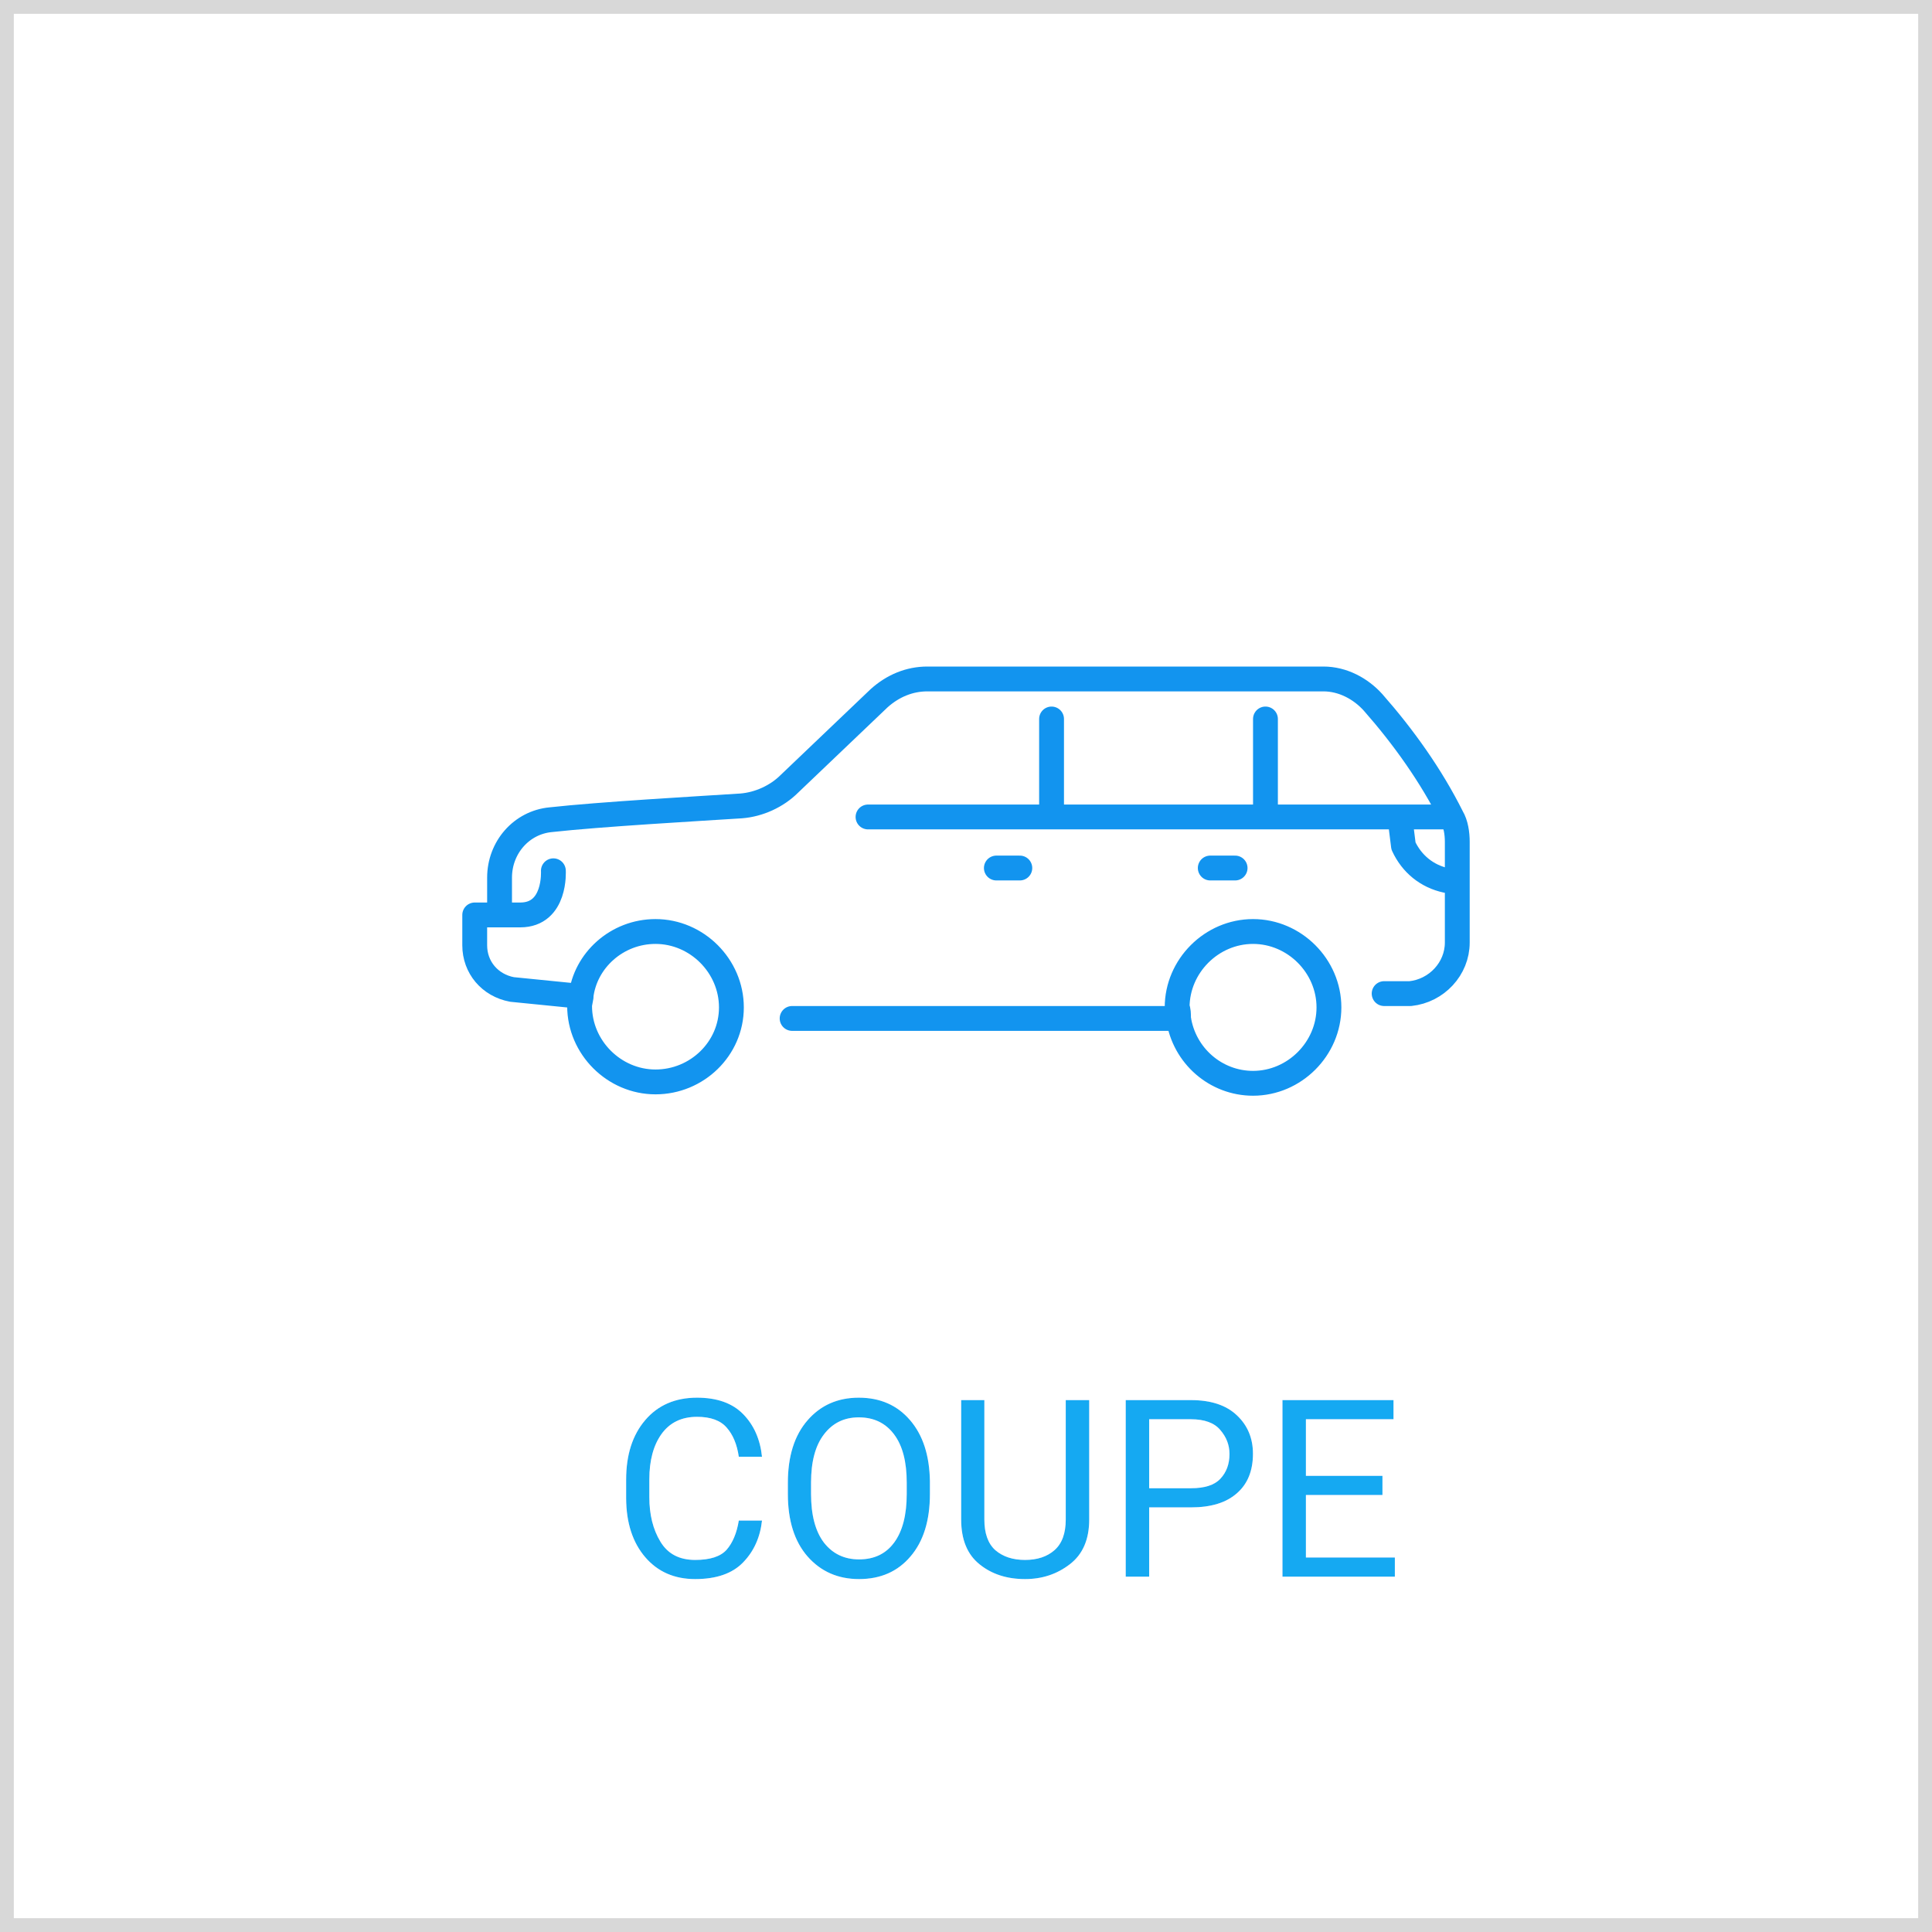
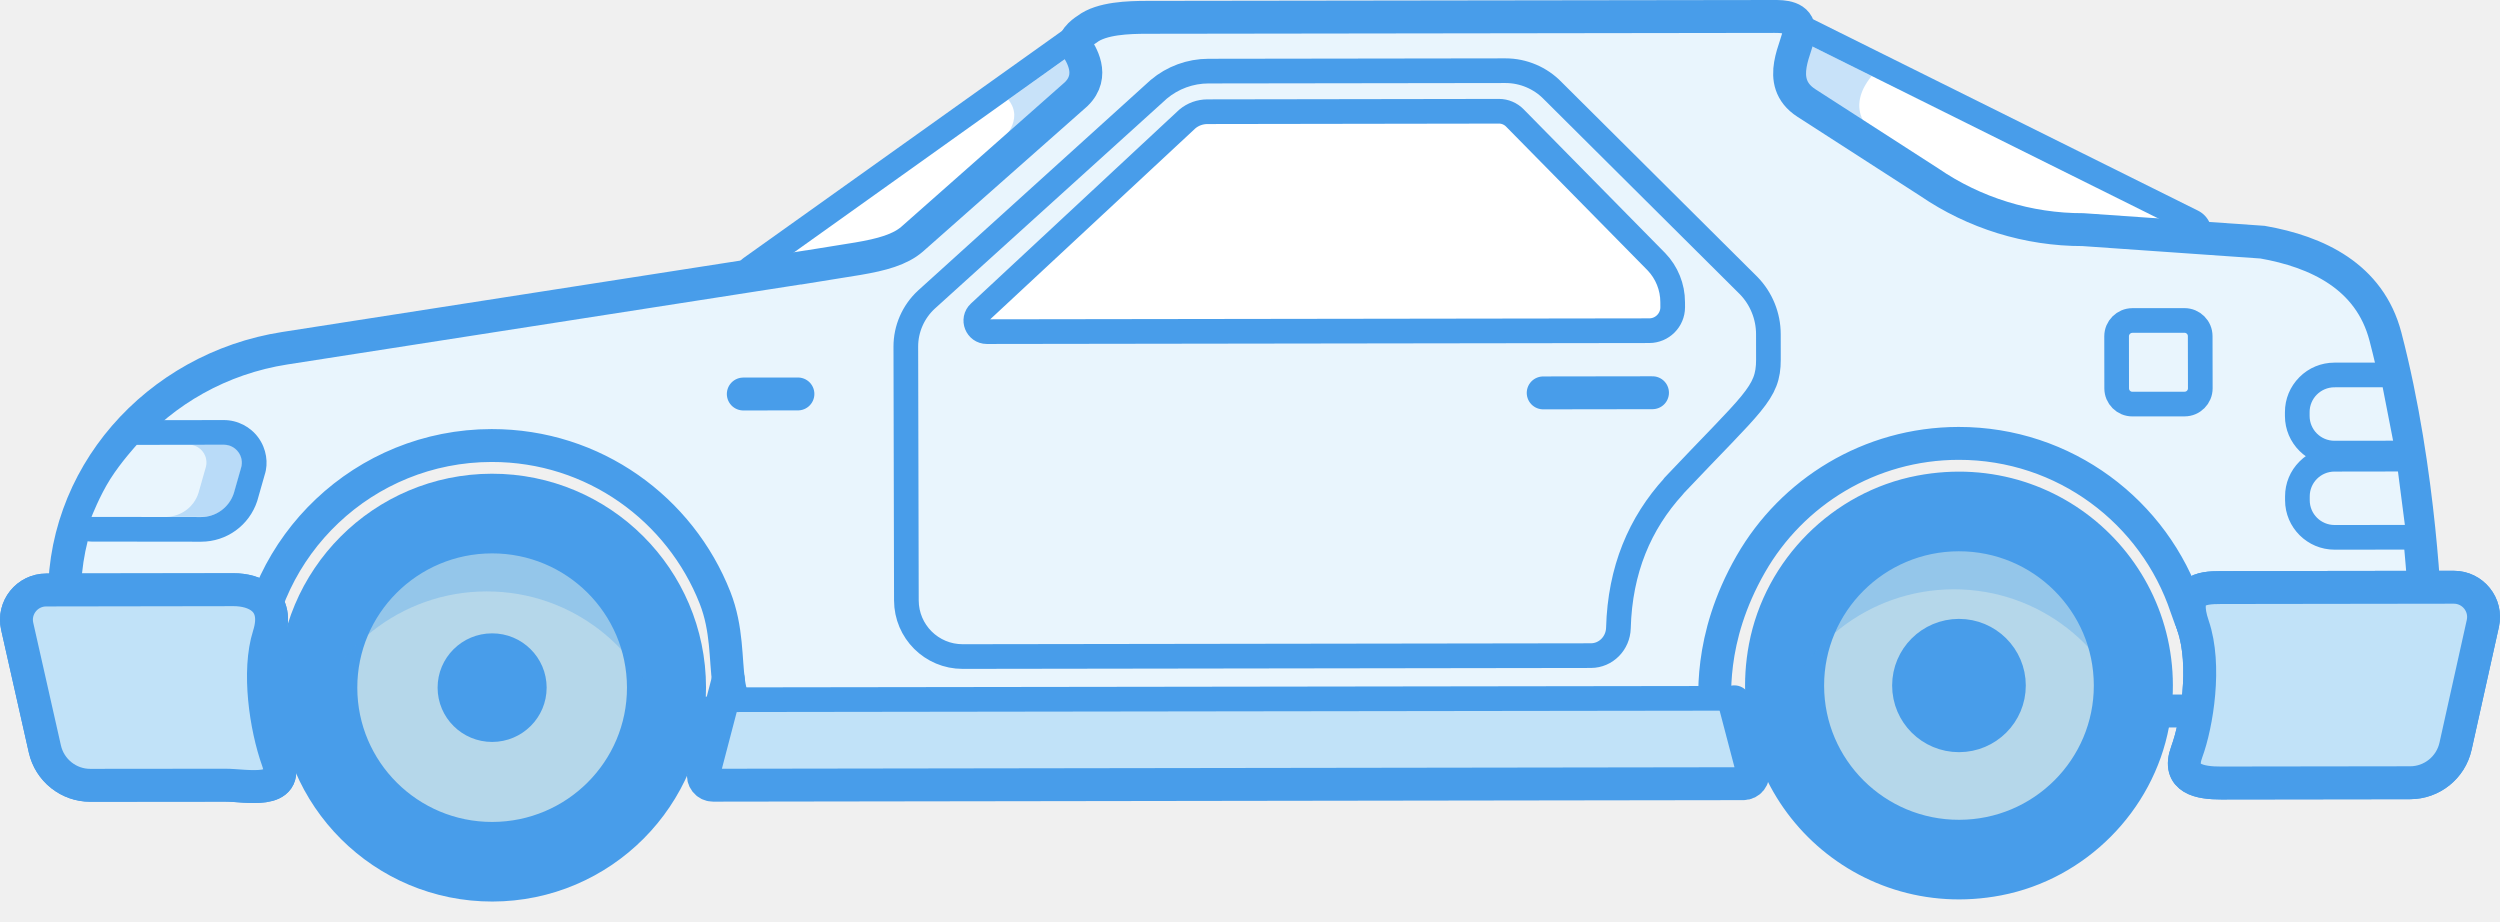
- <svg xmlns="http://www.w3.org/2000/svg" width="112px" height="112px" viewBox="0 0 112 112" version="1.1">
-   <defs />
+ <svg xmlns="http://www.w3.org/2000/svg" width="76px" height="28px" viewBox="0 0 76 28" version="1.1">
  <g id="Page-1" stroke="none" stroke-width="1" fill="none" fill-rule="evenodd">
-     <g id="Body-Type" transform="translate(-24, -224)">
-       <g id="Box---Body-Type" transform="translate(24, 224)">
-         <rect id="Rectangle" stroke="#D8D8D8" stroke-width="0.8" fill="#FFFFFF" x="0.4" y="0.4" width="111.2" height="111.2" />
-         <g id="Box-Text" transform="translate(2.4, 78.4)" stroke-width="1">
-           <g id="TEXT">
-             <rect id="white-bg" fill="#FFFFFF" x="0" y="0" width="107" height="16.8" />
-             <text font-family="Roboto-Regular, Roboto" font-size="14.4" font-weight="normal" fill="#1294EF">
-               <tspan x="56" y="13" text-anchor="middle">COUPE</tspan>
-             </text>
-             <g id="color-/-grey" style="mix-blend-mode: overlay;" fill="#989898">
-               <rect id="color" x="0" y="0" width="107.128" height="17.2" />
-             </g>
-           </g>
-         </g>
-         <g id="SUV-icon" transform="translate(25.6, 38.4)" stroke-width="1">
-           <g id="Group">
-             <rect id="white-bg" fill="#FFFFFF" x="0" y="0" width="60.8" height="25.6" />
-             <path d="M32.16,11.92 L33.52,11.92 M44.56,11.92 L46,11.92 M54.64,19.2 L56.16,19.2 C57.68,19.04 58.88,17.76 58.88,16.24 L58.88,10.4 C58.88,9.92 58.8,9.36 58.56,8.96 C57.36,6.56 55.76,4.32 54,2.32 C53.28,1.52 52.24,0.96 51.12,0.96 L28.16,0.96 C27.12,0.96 26.16,1.36 25.36,2.08 L20.16,7.04 C19.44,7.76 18.4,8.24 17.36,8.32 C14.88,8.48 9.2,8.8 6.32,9.12 C4.64,9.28 3.36,10.72 3.36,12.48 L3.36,14.64 L1.92,14.64 L1.92,16.4 C1.92,17.68 2.8,18.72 4.08,18.96 L8.08,19.36 M42.72,20.64 L20.32,20.64" id="Shape" stroke="#000000" stroke-width="1.44" stroke-linecap="round" stroke-linejoin="round" />
-             <path d="M8.08,19.36 C8.08,19.52 8,19.76 8,19.92 C8,22.32 10,24.32 12.4,24.32 C14.8,24.32 16.8,22.4 16.8,20 C16.8,17.6 14.8,15.6 12.4,15.6 C10.16,15.6 8.32,17.28 8.08,19.36 M42.72,20.64 C43.04,22.8 44.88,24.4 47.04,24.4 C49.44,24.4 51.44,22.4 51.44,20 C51.44,17.6 49.44,15.6 47.04,15.6 C44.64,15.6 42.64,17.6 42.64,20 C42.72,20.16 42.72,20.4 42.72,20.64 M24.72,8.96 L58.24,8.96 M35.36,3.28 L35.36,8.8 M47.76,3.28 L47.76,8.8 M6.48,12.08 C6.48,12.08 6.64,14.64 4.56,14.64 L3.44,14.64 M58.24,12.64 C57.12,12.4 56.24,11.68 55.76,10.64 L55.6,9.36" id="Shape" stroke="#000000" stroke-width="1.44" stroke-linecap="round" stroke-linejoin="round" />
-             <g id="color-/-grey" style="mix-blend-mode: screen;" fill="#1294EF">
-               <rect id="color" x="0" y="0" width="61.073" height="26.306" />
-             </g>
-           </g>
-         </g>
+     <g id="Car-Model-Icons" transform="translate(-150, -244)">
+       <g id="COUPE" transform="translate(150, 244)">
+         <path d="M23.047,8.825 C22.9,8.825 22.762,8.738 22.702,8.598 C22.633,8.435 22.686,8.246 22.829,8.145 L32.497,1.25 C32.561,1.204 32.637,1.179 32.715,1.179 C32.725,1.179 32.735,1.179 32.745,1.181 C33.317,1.228 33.665,1.417 33.782,1.744 C33.89,2.05 33.767,2.392 33.435,2.711 L27.979,7.55 C27.535,7.936 26.925,8.101 26.145,8.235 L23.118,8.818 C23.094,8.822 23.07,8.825 23.047,8.825" id="Fill-1" fill="#FFFFFF" />
+         <path d="M32.714,0.804 C32.559,0.804 32.406,0.853 32.279,0.945 L22.611,7.838 C22.324,8.043 22.219,8.421 22.358,8.745 C22.478,9.024 22.751,9.2 23.046,9.2 C23.094,9.2 23.141,9.195 23.189,9.185 L26.224,8.601 C27.052,8.46 27.717,8.274 28.222,7.835 L33.672,3.001 C34.133,2.561 34.293,2.063 34.136,1.619 C33.965,1.141 33.508,0.867 32.776,0.806 C32.755,0.805 32.735,0.804 32.714,0.804 M32.714,1.554 C33.664,1.633 33.536,2.094 33.175,2.439 L27.73,7.269 C27.36,7.59 26.808,7.742 26.082,7.864 L23.047,8.45 L32.714,1.554" id="Fill-3" fill="#489DEA" />
+         <path d="M60.987,7.435 C60.912,7.435 60.839,7.412 60.777,7.37 L53.243,2.243 C53.156,2.184 53.097,2.09 53.083,1.986 C53.068,1.882 53.097,1.777 53.164,1.695 L53.94,0.746 C54.013,0.656 54.121,0.608 54.23,0.608 C54.287,0.608 54.343,0.621 54.397,0.647 L66.653,6.74 C66.809,6.817 66.891,6.992 66.851,7.162 C66.811,7.331 66.66,7.451 66.486,7.451 L60.987,7.435 Z" id="Fill-5" fill="#FFFFFF" />
+         <path d="M54.23,0.232 C54.011,0.232 53.795,0.329 53.649,0.508 L52.874,1.458 C52.74,1.621 52.681,1.832 52.711,2.04 C52.742,2.248 52.858,2.434 53.032,2.552 L60.566,7.68 C60.689,7.764 60.835,7.809 60.986,7.81 L66.484,7.825 L66.486,7.825 C66.834,7.825 67.136,7.586 67.216,7.248 C67.296,6.909 67.132,6.559 66.82,6.404 L54.564,0.311 C54.458,0.258 54.343,0.232 54.23,0.232 M54.23,0.982 L66.486,7.075 L60.988,7.06 L53.454,1.932 L54.23,0.982" id="Fill-7" fill="#489DEA" />
+         <path d="M54.935,1.333 L54.188,2.297 L57.001,4.095 C57.001,4.095 55.996,3.416 56.899,2.309 C55.619,1.659 54.935,1.333 54.935,1.333" id="Fill-9" fill-opacity="0.3" fill="#489DEA" />
+         <path d="M32.433,1.756 L32.742,2.243 L30.452,4.262 C30.452,4.262 31.157,3.649 30.651,3.027 L32.433,1.756 Z" id="Fill-11" fill-opacity="0.3" fill="#489DEA" />
+         <polygon id="Stroke-13" stroke="#489DEA" stroke-linecap="round" stroke-linejoin="round" points="68.736 12.186 11.059 12.269 5.921 21.701 69.352 21.61" />
+         <path d="M73.735,18.817 C73.735,18.817 73.6,14.369 72.517,10.231 C72.038,8.398 70.433,7.652 68.783,7.362 L63.324,6.981 C61.658,6.984 60.022,6.478 58.647,5.536 L54.913,3.13 C53.916,2.485 54.69,1.383 54.69,0.962 C54.689,0.502 54.196,0.5 53.94,0.5 L34.868,0.527 C34.314,0.528 33.486,0.55 33.047,0.888 C33.047,0.888 32.57,1.18 32.71,1.401 C32.848,1.622 33.307,2.289 32.714,2.864 L27.73,7.269 C27.361,7.59 26.808,7.741 26.083,7.864 L24.435,8.13 L24.431,8.128 L8.658,10.586 C4.761,11.193 1.784,14.515 1.968,18.455 C2.014,19.44 2.506,20.361 3.306,20.946 L3.392,21.009 C4.205,21.604 5.19,21.925 6.197,21.924 C7.024,21.923 7.63,21.197 7.68,20.372 C7.917,16.565 11.076,13.549 14.942,13.544 C18.058,13.539 20.681,15.481 21.738,18.174 C22.485,20.078 21.498,21.902 23.542,21.899 C29.092,21.891 46.038,21.867 52.143,21.858 C52.142,21.31 51.903,19.452 53.224,17.147 C54.479,14.959 56.837,13.483 59.54,13.479 C62.76,13.475 65.498,15.562 66.463,18.461 C67.044,20.207 68.328,21.835 70.169,21.832 C71.984,21.829 73.958,20.619 73.735,18.817" id="Fill-15" fill="#E9F5FD" />
+         <path d="M73.735,18.817 C73.735,18.817 73.6,14.369 72.517,10.231 C72.038,8.398 70.433,7.652 68.783,7.362 L63.324,6.981 C61.658,6.984 60.022,6.478 58.647,5.536 L54.913,3.13 C53.916,2.485 54.69,1.383 54.69,0.962 C54.689,0.502 54.196,0.5 53.94,0.5 L34.868,0.527 C34.314,0.528 33.486,0.55 33.047,0.888 C33.047,0.888 32.57,1.18 32.71,1.401 C32.848,1.622 33.307,2.289 32.714,2.864 L27.73,7.269 C27.361,7.59 26.808,7.741 26.083,7.864 L24.435,8.13 L24.431,8.128 L8.658,10.586 C4.761,11.193 1.784,14.515 1.968,18.455 C2.014,19.44 2.506,20.361 3.306,20.946 L3.392,21.009 C4.205,21.604 5.19,21.925 6.197,21.924 C7.024,21.923 7.63,21.197 7.68,20.372 C7.917,16.565 11.076,13.549 14.942,13.544 C18.058,13.539 20.681,15.481 21.738,18.174 C22.485,20.078 21.498,21.902 23.542,21.899 C29.092,21.891 46.038,21.867 52.143,21.858 C52.142,21.31 51.903,19.452 53.224,17.147 C54.479,14.959 56.837,13.483 59.54,13.479 C62.76,13.475 65.498,15.562 66.463,18.461 C67.044,20.207 68.328,21.835 70.169,21.832 C71.984,21.829 73.958,20.619 73.735,18.817 Z" id="Stroke-17" stroke="#489DEA" />
+         <path d="M9.332,20.913 C9.337,24.02 11.86,26.537 14.969,26.532 C18.076,26.527 20.593,24.004 20.588,20.897 C20.584,17.788 18.06,15.272 14.952,15.276 C11.844,15.281 9.327,17.804 9.332,20.913" id="Fill-19" fill="#B5D7EA" />
+         <path d="M9.332,20.913 C9.337,24.02 11.86,26.537 14.969,26.532 C18.076,26.527 20.593,24.004 20.588,20.897 C20.584,17.788 18.06,15.272 14.952,15.276 C11.844,15.281 9.327,17.804 9.332,20.913 Z" id="Stroke-21" stroke="#489DEA" stroke-linecap="round" stroke-linejoin="round" />
+         <path d="M10.487,20.911 C10.491,23.372 12.496,25.366 14.967,25.362 C17.438,25.358 19.439,23.359 19.435,20.898 C19.431,18.437 17.425,16.444 14.955,16.448 C12.483,16.451 10.483,18.45 10.487,20.911" id="Fill-23" fill="#B5D7EA" />
+         <path d="M10.487,20.911 C10.491,23.372 12.496,25.366 14.967,25.362 C17.438,25.358 19.439,23.359 19.435,20.898 C19.431,18.437 17.425,16.444 14.955,16.448 C12.483,16.451 10.483,18.45 10.487,20.911 Z" id="Stroke-25" stroke="#489DEA" stroke-width="0.75" stroke-linecap="round" stroke-linejoin="round" />
+         <path d="M13.303,20.906 C13.305,21.819 14.048,22.556 14.963,22.555 C15.878,22.553 16.619,21.814 16.618,20.902 C16.616,19.99 15.873,19.252 14.958,19.254 C14.043,19.255 13.302,19.995 13.303,20.906" id="Fill-27" fill="#489DEA" />
+         <path d="M66.477,22.858 C66.169,23.692 66.895,23.804 67.521,23.803 L73.269,23.795 C73.93,23.794 74.504,23.332 74.648,22.687 L75.478,18.955 C75.605,18.388 75.174,17.851 74.592,17.852 L67.512,17.862 C66.886,17.863 66.298,17.933 66.671,19.028 C67.081,20.225 66.786,22.021 66.477,22.858 Z" id="Stroke-29" stroke="#489DEA" stroke-linecap="round" stroke-linejoin="round" />
+         <path d="M74.313,17.875 L73.904,17.875 C73.901,17.894 73.902,17.913 73.898,17.931 L73.068,21.662 C72.924,22.308 72.35,22.769 71.69,22.77 L66.233,22.778 C66.221,22.812 66.209,22.848 66.198,22.88 C65.89,23.715 66.616,23.827 67.241,23.826 L72.99,23.817 C73.651,23.816 74.225,23.354 74.369,22.709 L75.198,18.978 C75.326,18.41 74.895,17.874 74.313,17.875" id="Fill-31" fill="#489DEA" />
+         <path d="M66.477,22.858 C66.169,23.692 66.895,23.804 67.521,23.803 L73.269,23.795 C73.93,23.794 74.504,23.332 74.648,22.687 L75.478,18.955 C75.605,18.388 75.174,17.851 74.592,17.852 L67.512,17.862 C66.886,17.863 66.298,17.933 66.671,19.028 C67.081,20.225 66.786,22.021 66.477,22.858" id="Fill-33" fill="#C1E2F8" />
+         <path d="M66.477,22.858 C66.169,23.692 66.895,23.804 67.521,23.803 L73.269,23.795 C73.93,23.794 74.504,23.332 74.648,22.687 L75.478,18.955 C75.605,18.388 75.174,17.851 74.592,17.852 L67.512,17.862 C66.886,17.863 66.298,17.933 66.671,19.028 C67.081,20.225 66.786,22.021 66.477,22.858 Z" id="Stroke-35" stroke="#489DEA" stroke-linecap="round" stroke-linejoin="round" />
+         <path d="M70.97,16.336 C70.348,16.336 69.841,15.83 69.841,15.208 L69.841,15.092 C69.84,14.791 69.957,14.507 70.17,14.294 C70.383,14.08 70.667,13.962 70.97,13.961 L72.898,13.959 C73.086,13.959 73.245,14.099 73.27,14.286 L73.48,15.91 C73.493,16.017 73.46,16.125 73.39,16.206 C73.319,16.287 73.216,16.333 73.109,16.333 L70.973,16.336 L70.97,16.336 Z" id="Fill-37" fill="#E9F5FD" />
+         <path d="M72.898,13.583 L72.897,13.583 L70.969,13.586 C70.567,13.586 70.189,13.743 69.906,14.028 C69.622,14.312 69.465,14.69 69.466,15.092 L69.466,15.208 C69.467,16.037 70.142,16.71 70.971,16.71 L73.109,16.708 C73.324,16.707 73.529,16.614 73.671,16.453 C73.813,16.291 73.878,16.075 73.851,15.862 L73.642,14.237 C73.593,13.863 73.275,13.583 72.898,13.583 M72.898,14.333 L73.108,15.958 L70.972,15.96 L70.971,15.96 C70.554,15.96 70.216,15.624 70.216,15.207 L70.216,15.091 C70.215,14.674 70.552,14.336 70.97,14.336 L72.898,14.333" id="Fill-39" fill="#489DEA" />
+         <path d="M70.967,13.775 C70.346,13.775 69.838,13.269 69.837,12.648 L69.837,12.53 C69.836,12.23 69.953,11.946 70.166,11.733 C70.379,11.519 70.663,11.4 70.966,11.4 L72.433,11.398 C72.613,11.398 72.767,11.525 72.801,11.701 L73.118,13.326 C73.14,13.436 73.111,13.549 73.04,13.636 C72.969,13.722 72.863,13.773 72.751,13.773 L70.969,13.775 L70.967,13.775 Z" id="Fill-41" fill="#E9F5FD" />
+         <path d="M72.433,11.022 L72.432,11.022 L70.965,11.024 C70.563,11.025 70.185,11.182 69.902,11.466 C69.618,11.751 69.461,12.129 69.462,12.531 L69.462,12.647 C69.463,13.475 70.139,14.149 70.967,14.149 L72.751,14.147 C72.976,14.147 73.188,14.046 73.329,13.873 C73.472,13.7 73.53,13.473 73.487,13.253 L73.169,11.628 C73.1,11.276 72.791,11.022 72.433,11.022 M72.433,11.772 L72.75,13.397 L70.968,13.399 L70.967,13.399 C70.55,13.399 70.213,13.062 70.212,12.646 L70.212,12.53 C70.211,12.113 70.549,11.775 70.966,11.774 L72.433,11.772" id="Fill-43" fill="#489DEA" />
+         <path d="M59.545,15.212 C56.437,15.216 53.92,17.739 53.925,20.848 C53.929,23.956 56.453,26.472 59.561,26.467 C62.668,26.463 65.185,23.94 65.18,20.832 C65.176,17.723 62.652,15.208 59.545,15.212" id="Fill-45" fill="#B5D7EA" />
+         <path d="M59.545,15.212 C56.437,15.216 53.92,17.739 53.925,20.848 C53.929,23.956 56.453,26.472 59.561,26.467 C62.668,26.463 65.185,23.94 65.18,20.832 C65.176,17.723 62.652,15.208 59.545,15.212 Z" id="Stroke-47" stroke="#489DEA" stroke-linecap="round" stroke-linejoin="round" />
+         <path d="M59.555,22.491 C58.64,22.491 57.897,21.755 57.896,20.841 C57.895,19.93 58.635,19.191 59.551,19.189 C60.465,19.188 61.208,19.927 61.209,20.837 C61.211,21.75 60.47,22.489 59.555,22.491 M59.546,16.384 C57.076,16.387 55.075,18.386 55.078,20.846 C55.081,23.308 57.088,25.302 59.56,25.297 C62.031,25.294 64.031,23.294 64.027,20.834 C64.023,18.372 62.017,16.38 59.546,16.384" id="Fill-49" fill="#B5D7EA" />
+         <path d="M59.555,22.491 C58.64,22.491 57.897,21.755 57.896,20.841 C57.895,19.93 58.635,19.191 59.551,19.189 C60.465,19.188 61.208,19.927 61.209,20.837 C61.211,21.75 60.47,22.489 59.555,22.491 Z M59.546,16.384 C57.076,16.387 55.075,18.386 55.078,20.846 C55.081,23.308 57.088,25.302 59.56,25.297 C62.031,25.294 64.031,23.294 64.027,20.834 C64.023,18.372 62.017,16.38 59.546,16.384 Z" id="Stroke-51" stroke="#489DEA" stroke-width="0.75" stroke-linecap="round" stroke-linejoin="round" />
+         <path d="M59.551,19.189 C58.635,19.19 57.895,19.931 57.896,20.841 C57.897,21.754 58.64,22.491 59.555,22.49 C60.47,22.489 61.211,21.749 61.209,20.836 C61.208,19.926 60.465,19.188 59.551,19.189" id="Fill-53" fill="#489DEA" />
+         <path d="M8.442,23.119 C8.824,24.183 7.47,23.867 6.845,23.869 L2.746,23.873 C2.085,23.875 1.51,23.415 1.364,22.77 L0.523,19.041 C0.394,18.474 0.825,17.936 1.406,17.936 L7.104,17.927 C7.729,17.927 8.517,18.233 8.172,19.32 C7.828,20.404 8.079,22.102 8.442,23.119 Z" id="Stroke-55" stroke="#489DEA" stroke-linecap="round" stroke-linejoin="round" />
+         <path d="M8.442,23.114 C8.066,22.103 7.828,20.4 8.172,19.315 C8.517,18.23 7.729,17.923 7.104,17.924 L6.505,17.924 C6.492,17.984 6.476,18.047 6.455,18.112 C6.165,19.027 5.799,20.399 6.108,21.848 C6.195,22.255 5.916,22.66 5.5,22.66 L1.341,22.666 L1.364,22.766 C1.51,23.411 2.085,23.871 2.746,23.87 L6.845,23.864 C7.47,23.863 8.739,23.91 8.442,23.114" id="Fill-57" fill="#489DEA" />
+         <path d="M8.442,23.119 C8.824,24.183 7.47,23.867 6.845,23.869 L2.746,23.873 C2.085,23.875 1.51,23.415 1.364,22.77 L0.523,19.041 C0.394,18.474 0.825,17.936 1.406,17.936 L7.104,17.927 C7.729,17.927 8.517,18.233 8.172,19.32 C7.828,20.404 8.079,22.102 8.442,23.119" id="Fill-59" fill="#C1E2F8" />
+         <path d="M8.442,23.119 C8.824,24.183 7.47,23.867 6.845,23.869 L2.746,23.873 C2.085,23.875 1.51,23.415 1.364,22.77 L0.523,19.041 C0.394,18.474 0.825,17.936 1.406,17.936 L7.104,17.927 C7.729,17.927 8.517,18.233 8.172,19.32 C7.828,20.404 8.079,22.102 8.442,23.119 Z" id="Stroke-61" stroke="#489DEA" stroke-linecap="round" stroke-linejoin="round" />
+         <path d="M2.782,16.09 C2.658,16.09 2.543,16.029 2.472,15.927 C2.403,15.825 2.387,15.695 2.432,15.58 C2.443,15.552 2.695,14.901 3.038,14.361 C3.378,13.824 3.86,13.294 3.881,13.272 C3.951,13.194 4.052,13.15 4.156,13.15 L6.803,13.146 C7.099,13.146 7.379,13.288 7.552,13.527 C7.726,13.768 7.774,14.069 7.681,14.352 L7.467,15.102 C7.27,15.7 6.729,16.093 6.116,16.093 L2.782,16.09 Z" id="Fill-63" fill="#E9F5FD" />
+         <path d="M6.805,12.77 L6.804,12.77 L4.156,12.774 C3.945,12.774 3.744,12.863 3.603,13.018 C3.581,13.041 3.077,13.595 2.72,14.16 C2.359,14.731 2.093,15.416 2.081,15.444 C1.993,15.675 2.023,15.934 2.162,16.138 C2.302,16.342 2.534,16.464 2.781,16.464 L6.115,16.468 C6.892,16.467 7.576,15.971 7.819,15.233 L8.045,14.44 C8.166,14.077 8.099,13.642 7.856,13.307 C7.613,12.971 7.22,12.77 6.805,12.77 M6.805,13.52 C7.177,13.52 7.44,13.883 7.325,14.234 L7.107,14.999 C6.965,15.425 6.566,15.717 6.116,15.718 L2.782,15.714 C2.782,15.714 3.028,15.076 3.354,14.561 C3.68,14.045 4.157,13.524 4.157,13.524 L6.804,13.52 L6.805,13.52" id="Fill-65" fill="#489DEA" />
+         <path d="M6.814,13.515 L5.729,13.517 C6.102,13.516 6.366,13.879 6.249,14.231 L6.031,14.995 C5.895,15.412 5.509,15.698 5.073,15.712 L6.126,15.713 C6.575,15.712 6.975,15.421 7.116,14.994 L7.334,14.23 C7.45,13.878 7.186,13.515 6.814,13.515" id="Fill-67" fill="#489DEA" opacity="0.3" />
+         <path d="M50.136,10.053 C50.531,10.053 50.85,9.732 50.85,9.338 L50.849,9.184 C50.849,8.726 50.67,8.284 50.353,7.955 L46.053,3.587 C45.927,3.457 45.75,3.382 45.57,3.382 L36.706,3.396 C36.483,3.396 36.265,3.474 36.093,3.619 L29.772,9.502 C29.549,9.709 29.697,10.082 30,10.082 L50.136,10.053 Z" id="Fill-69" fill="#FFFFFF" />
+         <path d="M50.136,10.053 C50.531,10.053 50.85,9.732 50.85,9.338 L50.849,9.184 C50.849,8.726 50.67,8.284 50.353,7.955 L46.053,3.587 C45.927,3.457 45.75,3.382 45.57,3.382 L36.706,3.396 C36.483,3.396 36.265,3.474 36.093,3.619 L29.772,9.502 C29.549,9.709 29.697,10.082 30,10.082 L50.136,10.053 Z" id="Stroke-71" stroke="#489DEA" stroke-width="0.75" stroke-linecap="round" stroke-linejoin="round" />
+         <path d="M52.799,21.595 C52.743,21.38 52.549,21.229 52.327,21.229 L22.34,21.271 C22.118,21.271 21.924,21.424 21.869,21.639 L21.393,23.506 C21.346,23.691 21.487,23.869 21.678,23.869 L52.997,23.823 C53.189,23.823 53.327,23.645 53.28,23.459 L52.799,21.595 Z" id="Fill-73" fill="#C1E2F8" />
+         <path d="M52.799,21.595 C52.743,21.38 52.549,21.229 52.327,21.229 L22.34,21.271 C22.118,21.271 21.924,21.424 21.869,21.639 L21.393,23.506 C21.346,23.691 21.487,23.869 21.678,23.869 L52.997,23.823 C53.189,23.823 53.327,23.645 53.28,23.459 L52.799,21.595 Z" id="Stroke-75" stroke="#489DEA" stroke-width="0.75" stroke-linecap="round" stroke-linejoin="round" />
+         <path d="M22.14,20.651 L21.393,23.506 C21.346,23.691 21.487,23.87 21.678,23.87 L52.997,23.824 C53.189,23.824 53.327,23.645 53.281,23.46 L52.723,21.335" id="Stroke-77" stroke="#489DEA" stroke-linecap="round" stroke-linejoin="round" />
+         <path d="M50.236,11.939 L46.913,11.944" id="Stroke-79" stroke="#489DEA" stroke-linecap="round" stroke-linejoin="round" />
+         <path d="M24.257,11.976 L22.596,11.978" id="Stroke-81" stroke="#489DEA" stroke-linecap="round" stroke-linejoin="round" />
+         <path d="M59.391,17.915 C62.003,17.911 64.197,19.691 64.834,22.104 C64.953,21.646 65.024,21.168 65.023,20.673 C65.018,17.563 62.495,15.048 59.387,15.052 C56.28,15.057 53.763,17.58 53.767,20.689 C53.768,21.184 53.839,21.662 53.96,22.12 C54.59,19.705 56.78,17.919 59.391,17.915" id="Fill-83" fill-opacity="0.3" fill="#489DEA" />
+         <path d="M14.79,17.979 C17.402,17.976 19.596,19.755 20.233,22.168 C20.352,21.71 20.423,21.232 20.422,20.737 C20.417,17.627 17.894,15.112 14.786,15.117 C11.678,15.121 9.161,17.644 9.166,20.753 C9.167,21.249 9.238,21.726 9.358,22.184 C9.989,19.769 12.178,17.983 14.79,17.979" id="Fill-85" fill-opacity="0.3" fill="#489DEA" />
+         <path d="M54.029,19.742 C53.279,23.71 56.7,27.122 60.668,26.36 C62.882,25.936 64.664,24.145 65.079,21.93 C65.82,17.965 62.406,14.562 58.445,15.319 C56.231,15.741 54.448,17.527 54.029,19.742 Z" id="Stroke-87" stroke="#489DEA" stroke-width="1.75" stroke-linecap="round" stroke-linejoin="round" />
+         <path d="M9.332,20.913 C9.337,24.02 11.86,26.537 14.969,26.532 C18.076,26.527 20.593,24.004 20.588,20.897 C20.584,17.788 18.06,15.272 14.952,15.276 C11.844,15.281 9.327,17.804 9.332,20.913 Z" id="Stroke-89" stroke="#489DEA" stroke-width="1.75" stroke-linecap="round" stroke-linejoin="round" />
+         <path d="M66.889,11.805 C66.889,12.069 66.676,12.283 66.411,12.283 L64.826,12.284 C64.562,12.286 64.348,12.072 64.347,11.807 L64.345,10.223 C64.345,9.959 64.559,9.745 64.823,9.743 L66.408,9.742 C66.672,9.742 66.886,9.954 66.886,10.219 L66.889,11.805 Z" id="Stroke-91" stroke="#489DEA" stroke-width="0.75" stroke-linecap="round" stroke-linejoin="round" />
+         <path d="M50.882,14.778 L50.882,14.771 C53.301,12.21 53.761,11.962 53.76,10.933 L53.759,10.156 C53.758,9.609 53.544,9.08 53.164,8.687 L47.208,2.762 C46.831,2.37 46.306,2.148 45.762,2.149 L36.735,2.162 C36.184,2.163 35.649,2.359 35.227,2.714 L28.163,9.108 C27.764,9.476 27.535,9.997 27.537,10.541 L27.554,18.253 C27.556,19.196 28.32,19.96 29.265,19.959 L48.363,19.931 C48.823,19.93 49.188,19.552 49.2,19.091 C49.248,17.321 49.851,15.908 50.882,14.778 Z" id="Stroke-93" stroke="#489DEA" stroke-width="0.75" stroke-linecap="round" stroke-linejoin="round" />
      </g>
    </g>
  </g>
</svg>
